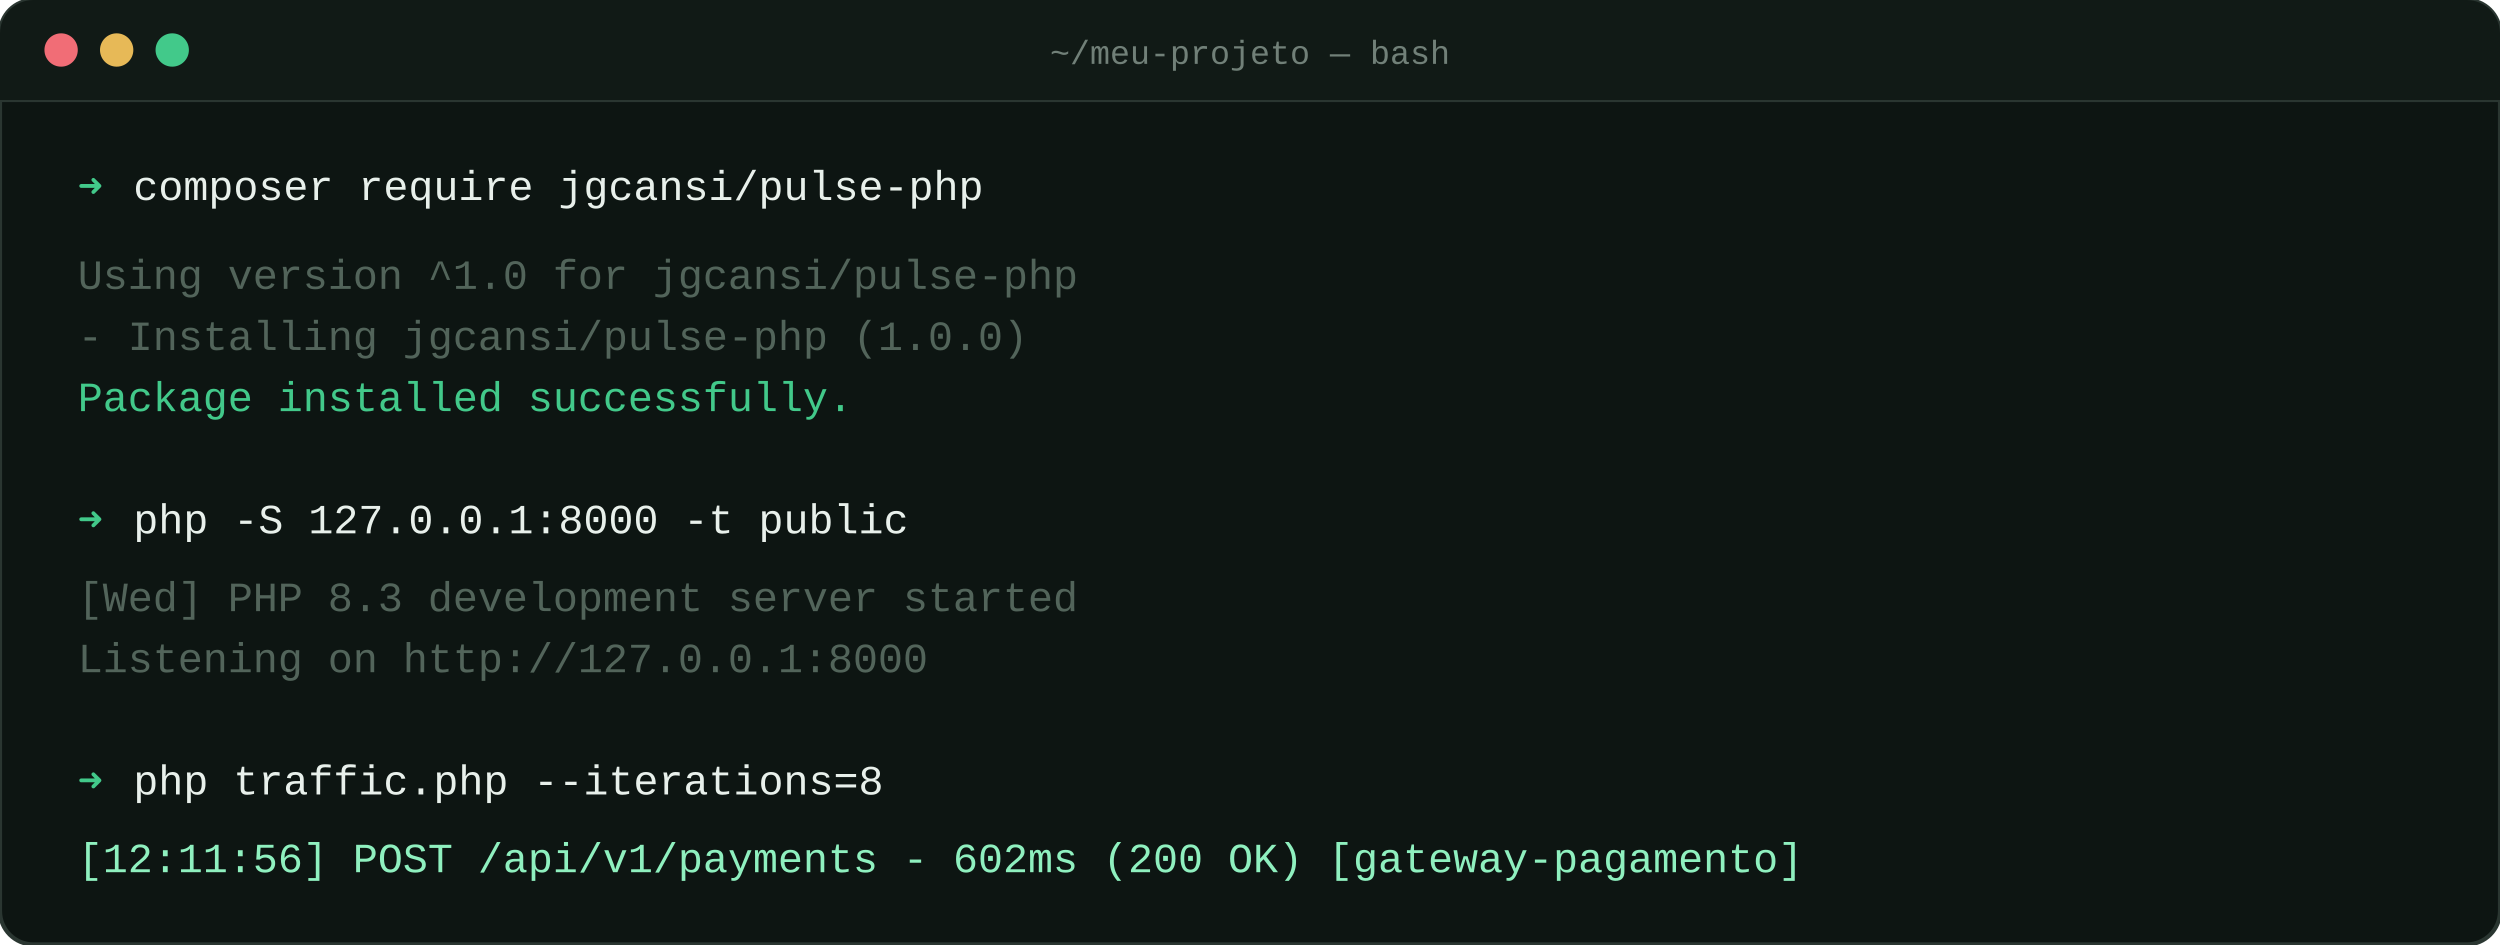
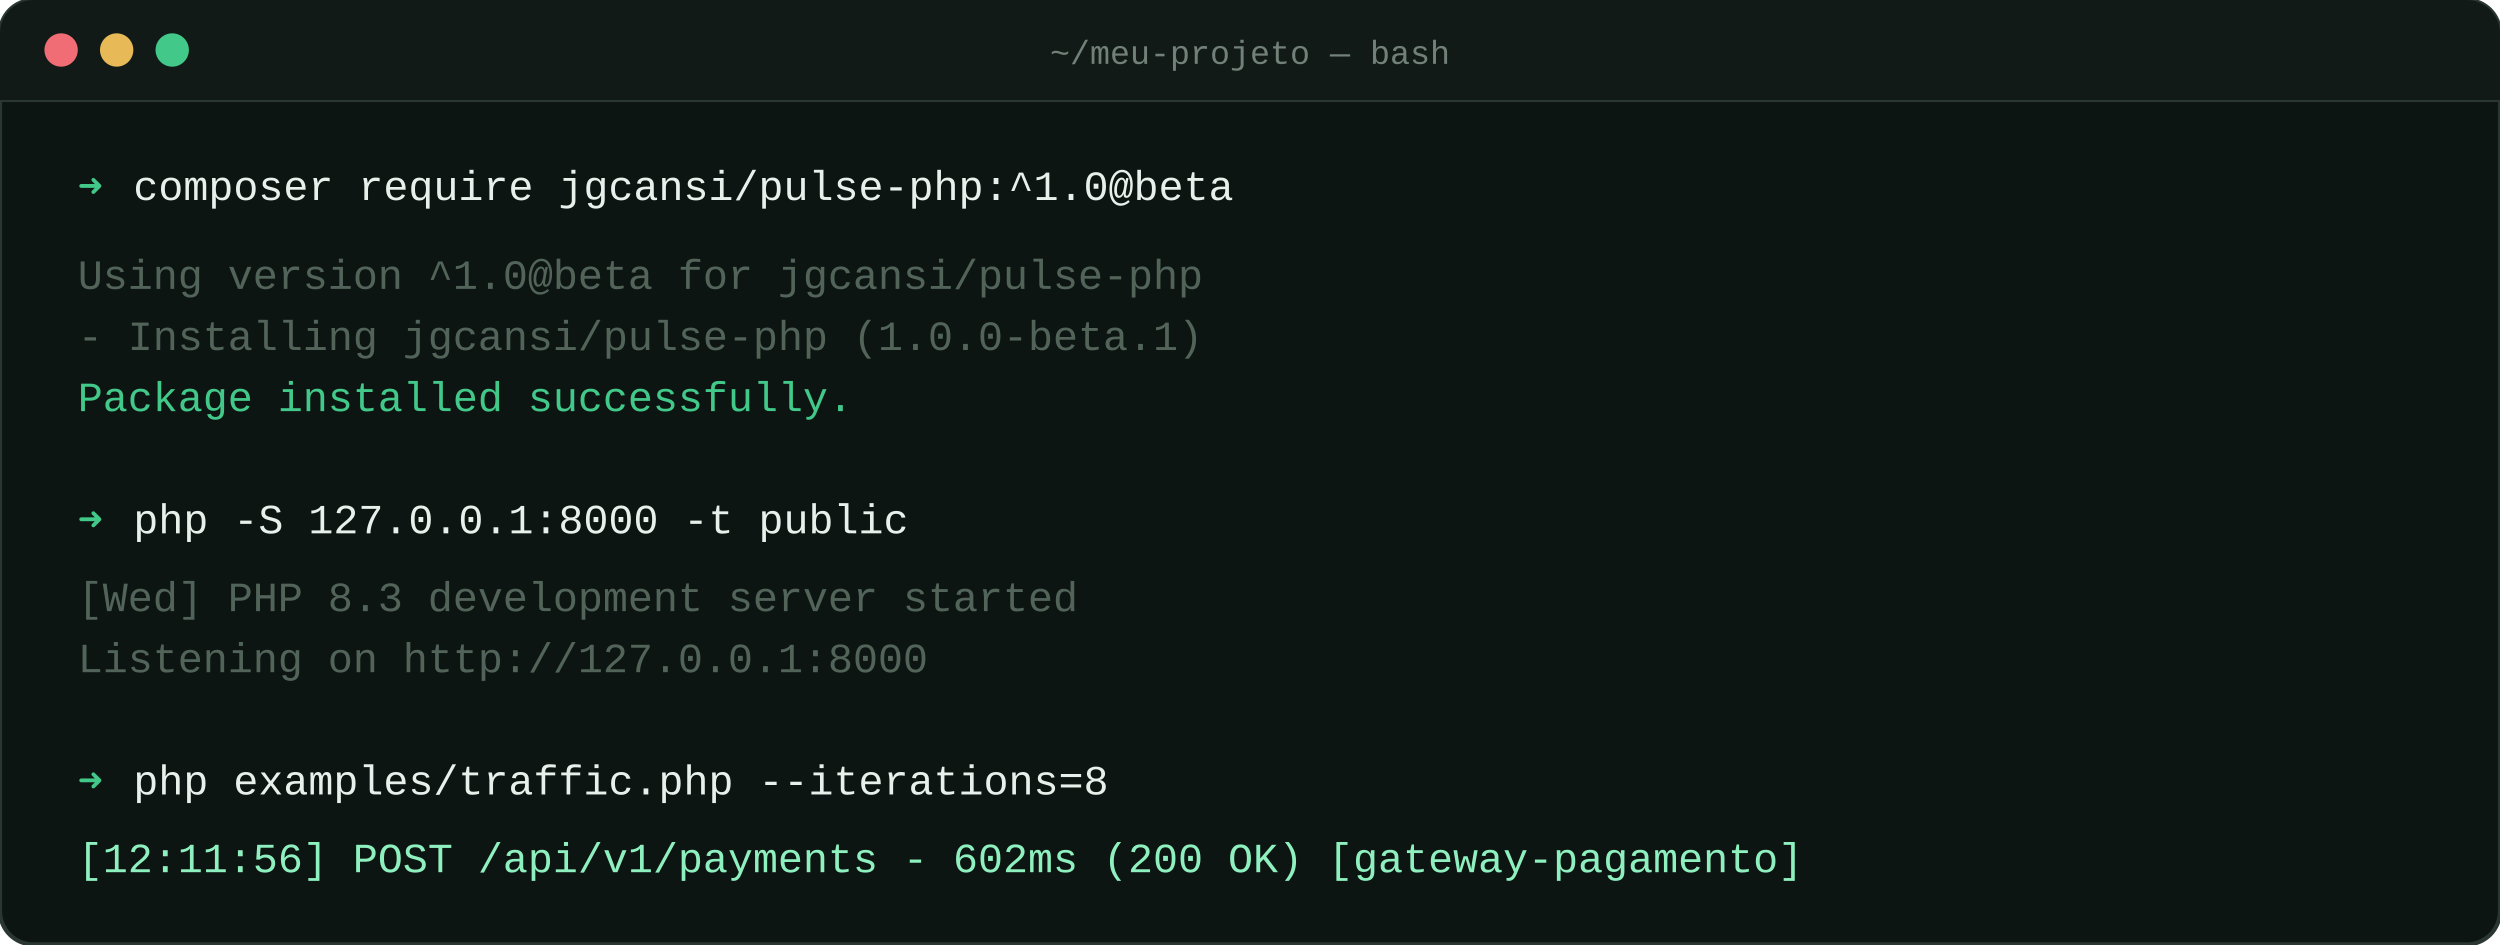
<svg xmlns="http://www.w3.org/2000/svg" width="900" height="340" viewBox="0 0 900 340" role="img" aria-label="Instalação e execução do PulsePHP no terminal">
  <defs>
    <style>
      .mono { font-family: 'Cascadia Code', Consolas, 'Courier New', monospace; }
    </style>
  </defs>
  <rect width="900" height="340" rx="12" fill="#0d1512" stroke="#2a3631" stroke-width="1.5" />
  <path d="M0 36 H900" stroke="#2a3631" stroke-width="1.5" />
  <rect x="0" y="0" width="900" height="36" rx="12" fill="#111a16" />
  <rect x="0" y="24" width="900" height="12" fill="#111a16" />
  <circle cx="22" cy="18" r="6" fill="#f16d76" />
  <circle cx="42" cy="18" r="6" fill="#e7b957" />
  <circle cx="62" cy="18" r="6" fill="#42c98a" />
  <text x="450" y="23" class="mono" font-size="12" fill="#718078" text-anchor="middle">~/meu-projeto — bash</text>
  <g class="mono" font-size="15">
    <text x="28" y="72" fill="#42c98a">➜</text>
-     <text x="48" y="72" fill="#e8f0eb">composer require jgcansi/pulse-php</text>
-     <text x="28" y="104" fill="#52645a">Using version ^1.0 for jgcansi/pulse-php</text>
-     <text x="28" y="126" fill="#52645a">  - Installing jgcansi/pulse-php (1.0.0)</text>
+     <text x="48" y="72" fill="#e8f0eb">composer require jgcansi/pulse-php:^1.0@beta</text>
+     <text x="28" y="104" fill="#52645a">Using version ^1.0@beta for jgcansi/pulse-php</text>
+     <text x="28" y="126" fill="#52645a">  - Installing jgcansi/pulse-php (1.0.0-beta.1)</text>
    <text x="28" y="148" fill="#42c98a">Package installed successfully.</text>
    <text x="28" y="192" fill="#42c98a">➜</text>
    <text x="48" y="192" fill="#e8f0eb">php -S 127.0.0.1:8000 -t public</text>
    <text x="28" y="220" fill="#52645a">[Wed] PHP 8.3 development server started</text>
    <text x="28" y="242" fill="#52645a">Listening on http://127.0.0.1:8000</text>
    <text x="28" y="286" fill="#42c98a">➜</text>
-     <text x="48" y="286" fill="#e8f0eb">php traffic.php --iterations=8</text>
+     <text x="48" y="286" fill="#e8f0eb">php examples/traffic.php --iterations=8</text>
    <text x="28" y="314" fill="#8ff0bf">[12:11:56] POST /api/v1/payments - 602ms (200 OK) [gateway-pagamento]</text>
  </g>
</svg>
